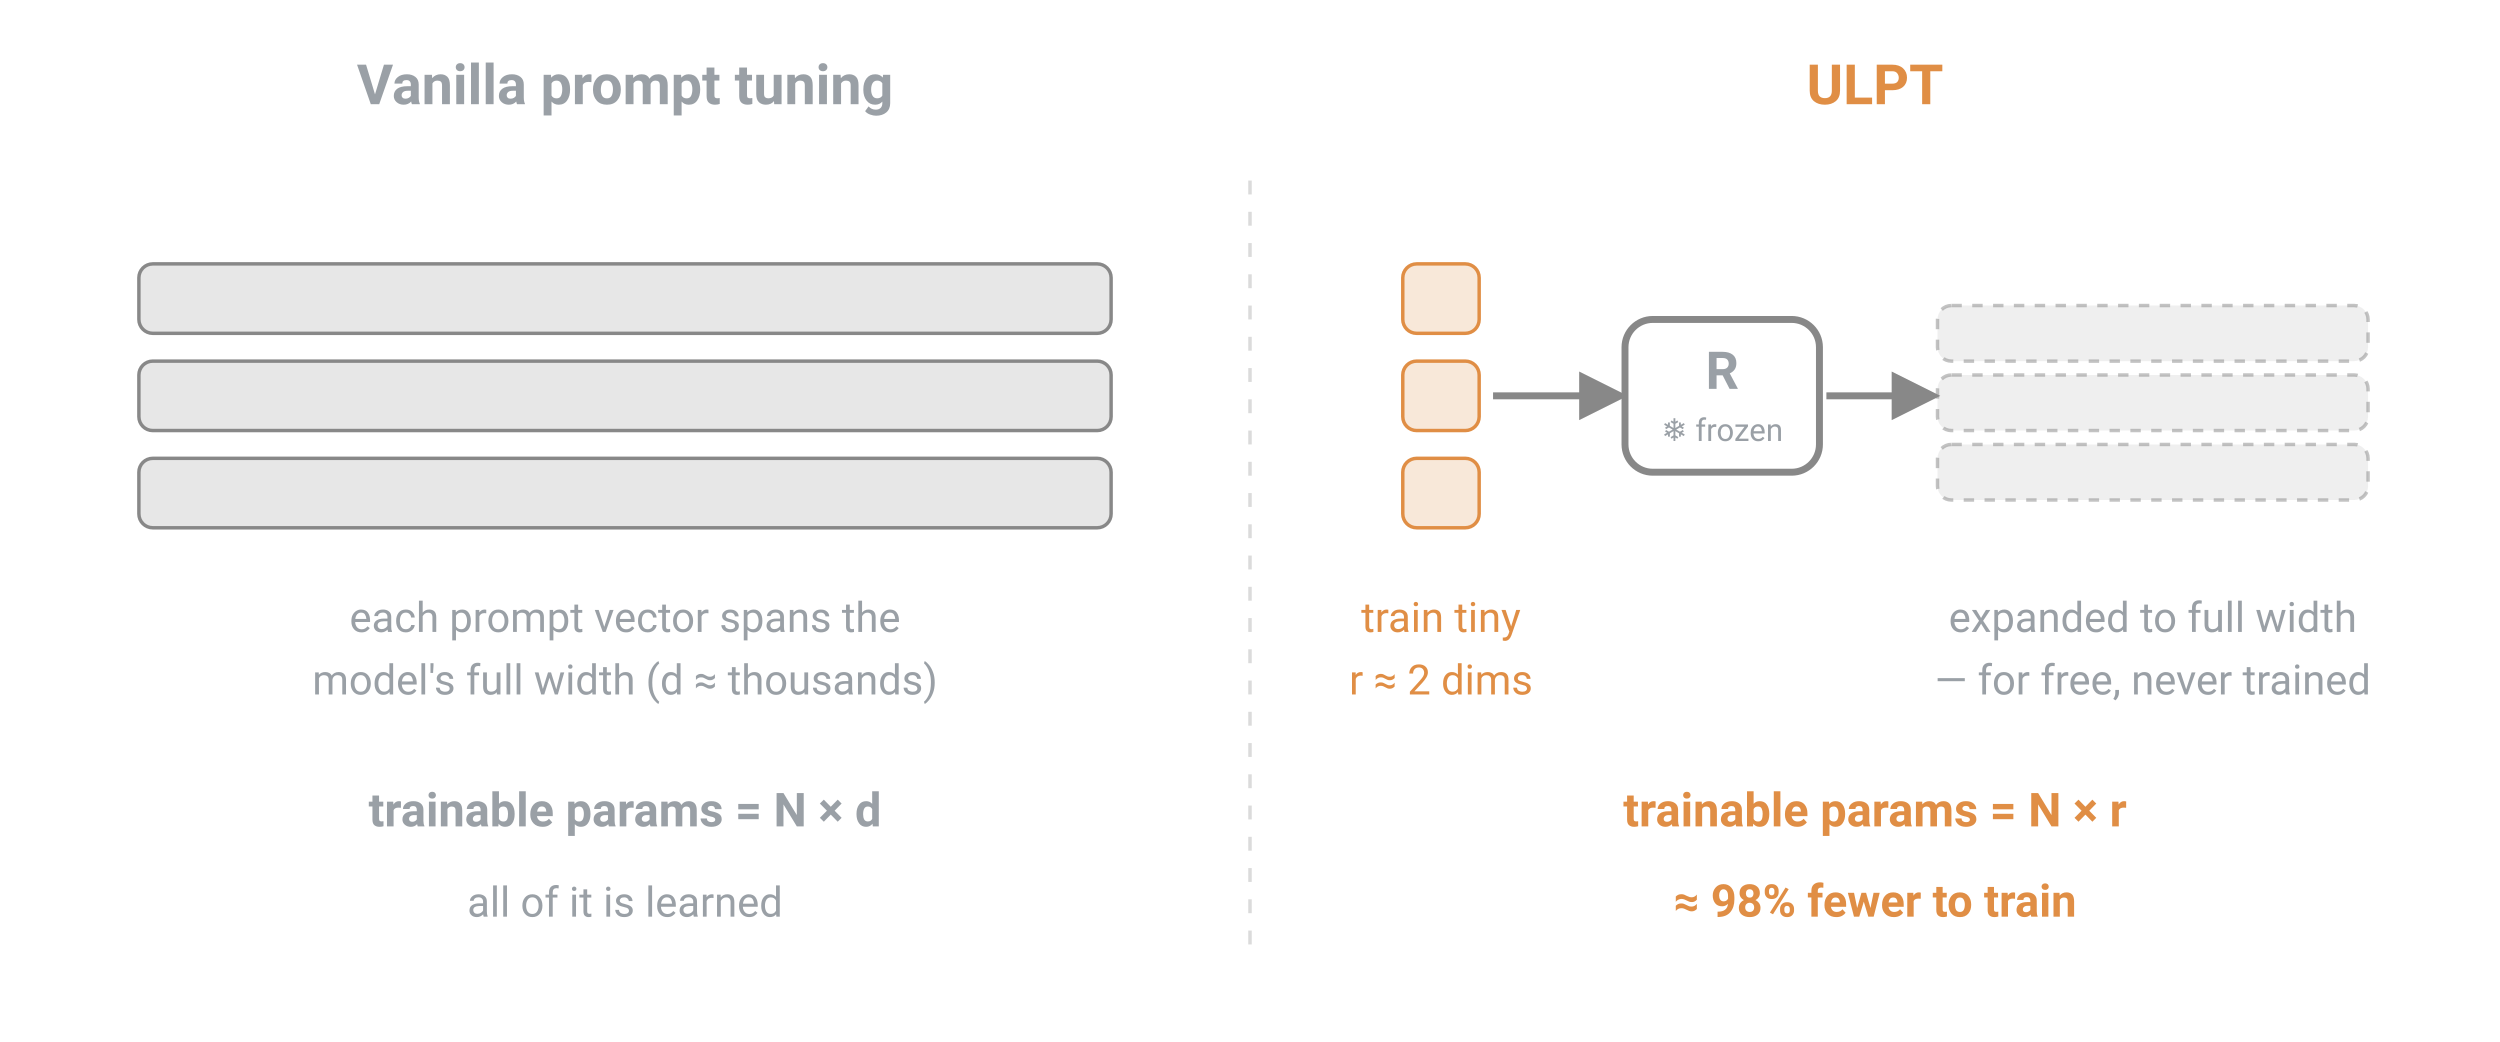
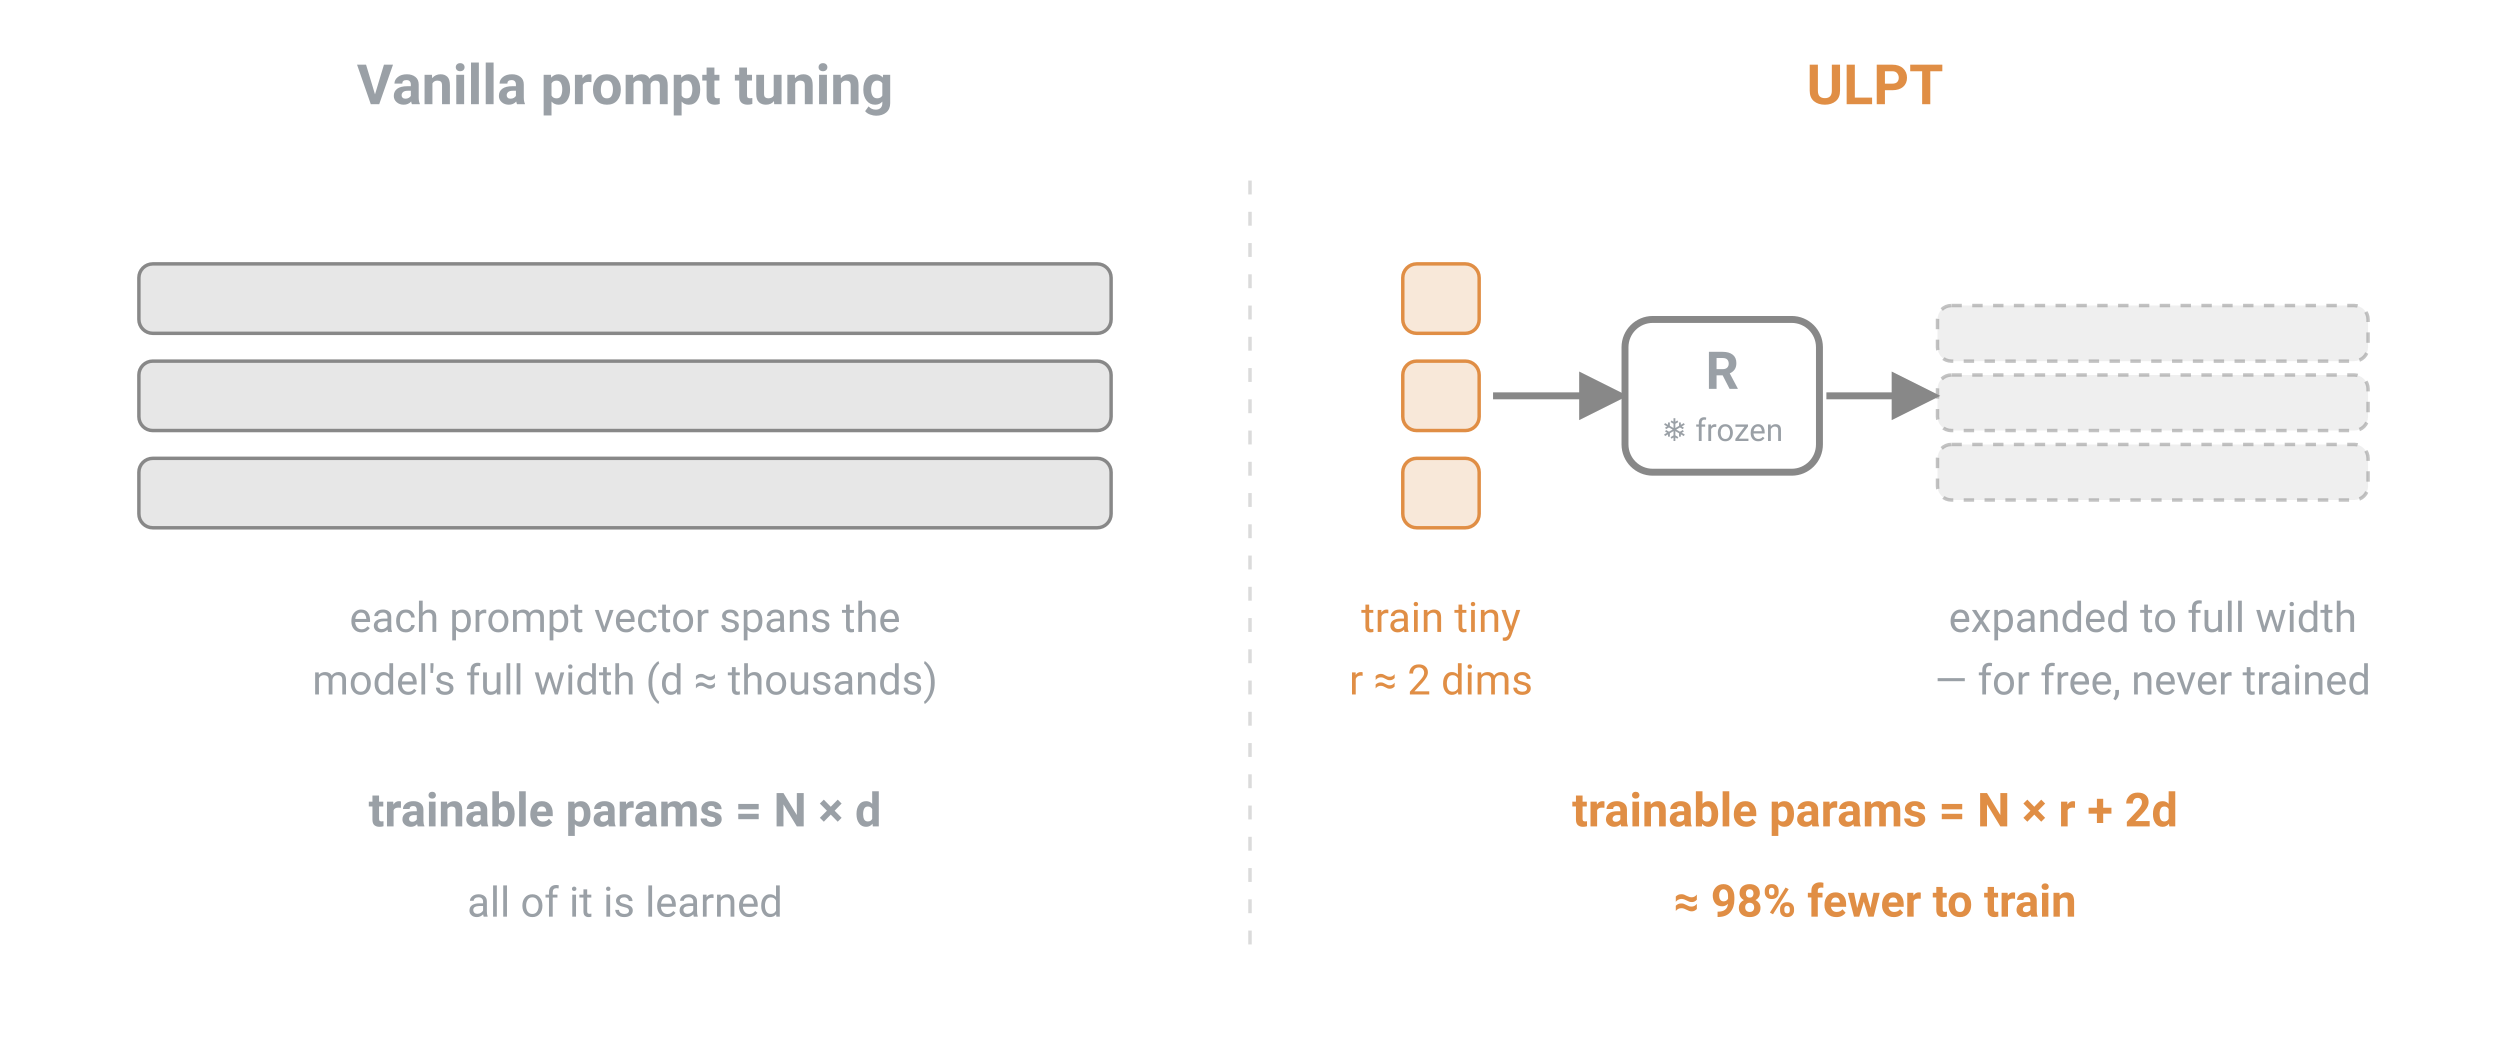
<svg xmlns="http://www.w3.org/2000/svg" viewBox="0 0 720 300" font-family="-apple-system, BlinkMacSystemFont, 'Segoe UI', Roboto, sans-serif" role="img" aria-label="Vanilla prompt tuning learns full-width prompt vectors; ULPT learns tiny low-dimensional vectors and expands them with a frozen random matrix, cutting trainable parameters by about 98 percent.">
  <defs>
    <marker id="ua" viewBox="0 0 10 10" refX="8" refY="5" markerWidth="7" markerHeight="7" orient="auto-start-reverse">
      <path d="M0 0 L10 5 L0 10 z" fill="#888" />
    </marker>
  </defs>
  <text x="180" y="30" text-anchor="middle" font-size="16" font-weight="700" fill="#9aa0a6">Vanilla prompt tuning</text>
  <text x="540" y="30" text-anchor="middle" font-size="16" font-weight="700" fill="#e08e45">ULPT</text>
  <line x1="360" y1="52" x2="360" y2="276" stroke="#888" stroke-opacity="0.3" stroke-dasharray="4 5" />
  <g fill="#88888833" stroke="#888">
    <rect x="40" y="76" width="280" height="20" rx="4" />
    <rect x="40" y="104" width="280" height="20" rx="4" />
    <rect x="40" y="132" width="280" height="20" rx="4" />
  </g>
  <text x="180" y="182" text-anchor="middle" font-size="12" fill="#9aa0a6">each prompt vector spans the</text>
  <text x="180" y="200" text-anchor="middle" font-size="12" fill="#9aa0a6">model's full width (d ≈ thousands)</text>
  <text x="180" y="238" text-anchor="middle" font-size="13.5" font-weight="600" fill="#9aa0a6">trainable params = N × d</text>
  <text x="180" y="264" text-anchor="middle" font-size="12" fill="#9aa0a6">all of it is learned</text>
  <g fill="#e08e4533" stroke="#e08e45">
    <rect x="404" y="76" width="22" height="20" rx="4" />
    <rect x="404" y="104" width="22" height="20" rx="4" />
    <rect x="404" y="132" width="22" height="20" rx="4" />
  </g>
  <text x="415" y="182" text-anchor="middle" font-size="12" fill="#e08e45">train tiny</text>
  <text x="415" y="200" text-anchor="middle" font-size="12" fill="#e08e45">r ≈ 2 dims</text>
  <line x1="430" y1="114" x2="466" y2="114" stroke="#888" stroke-width="2" marker-end="url(#ua)" />
  <rect x="468" y="92" width="56" height="44" rx="8" fill="none" stroke="#888" stroke-width="2" />
  <text x="496" y="112" text-anchor="middle" font-size="15" font-weight="700" fill="#9aa0a6">R</text>
  <text x="496" y="127" text-anchor="middle" font-size="9" fill="#9aa0a6">❄ frozen</text>
  <line x1="526" y1="114" x2="556" y2="114" stroke="#888" stroke-width="2" marker-end="url(#ua)" />
  <g fill="#88888822" stroke="#888" stroke-opacity="0.5" stroke-dasharray="3 3">
    <rect x="558" y="88" width="124" height="16" rx="4" />
    <rect x="558" y="108" width="124" height="16" rx="4" />
    <rect x="558" y="128" width="124" height="16" rx="4" />
  </g>
  <text x="620" y="182" text-anchor="middle" font-size="12" fill="#9aa0a6">expanded to full width</text>
  <text x="620" y="200" text-anchor="middle" font-size="12" fill="#9aa0a6">— for free, never trained</text>
-   <text x="540" y="238" text-anchor="middle" font-size="13.5" font-weight="600" fill="#e08e45">trainable params = N × r</text>
+   <text x="540" y="238" text-anchor="middle" font-size="13.5" font-weight="600" fill="#e08e45">trainable params = N × r + 2d</text>
  <text x="540" y="264" text-anchor="middle" font-size="13" font-weight="700" fill="#e08e45">≈ 98% fewer to train</text>
</svg>
